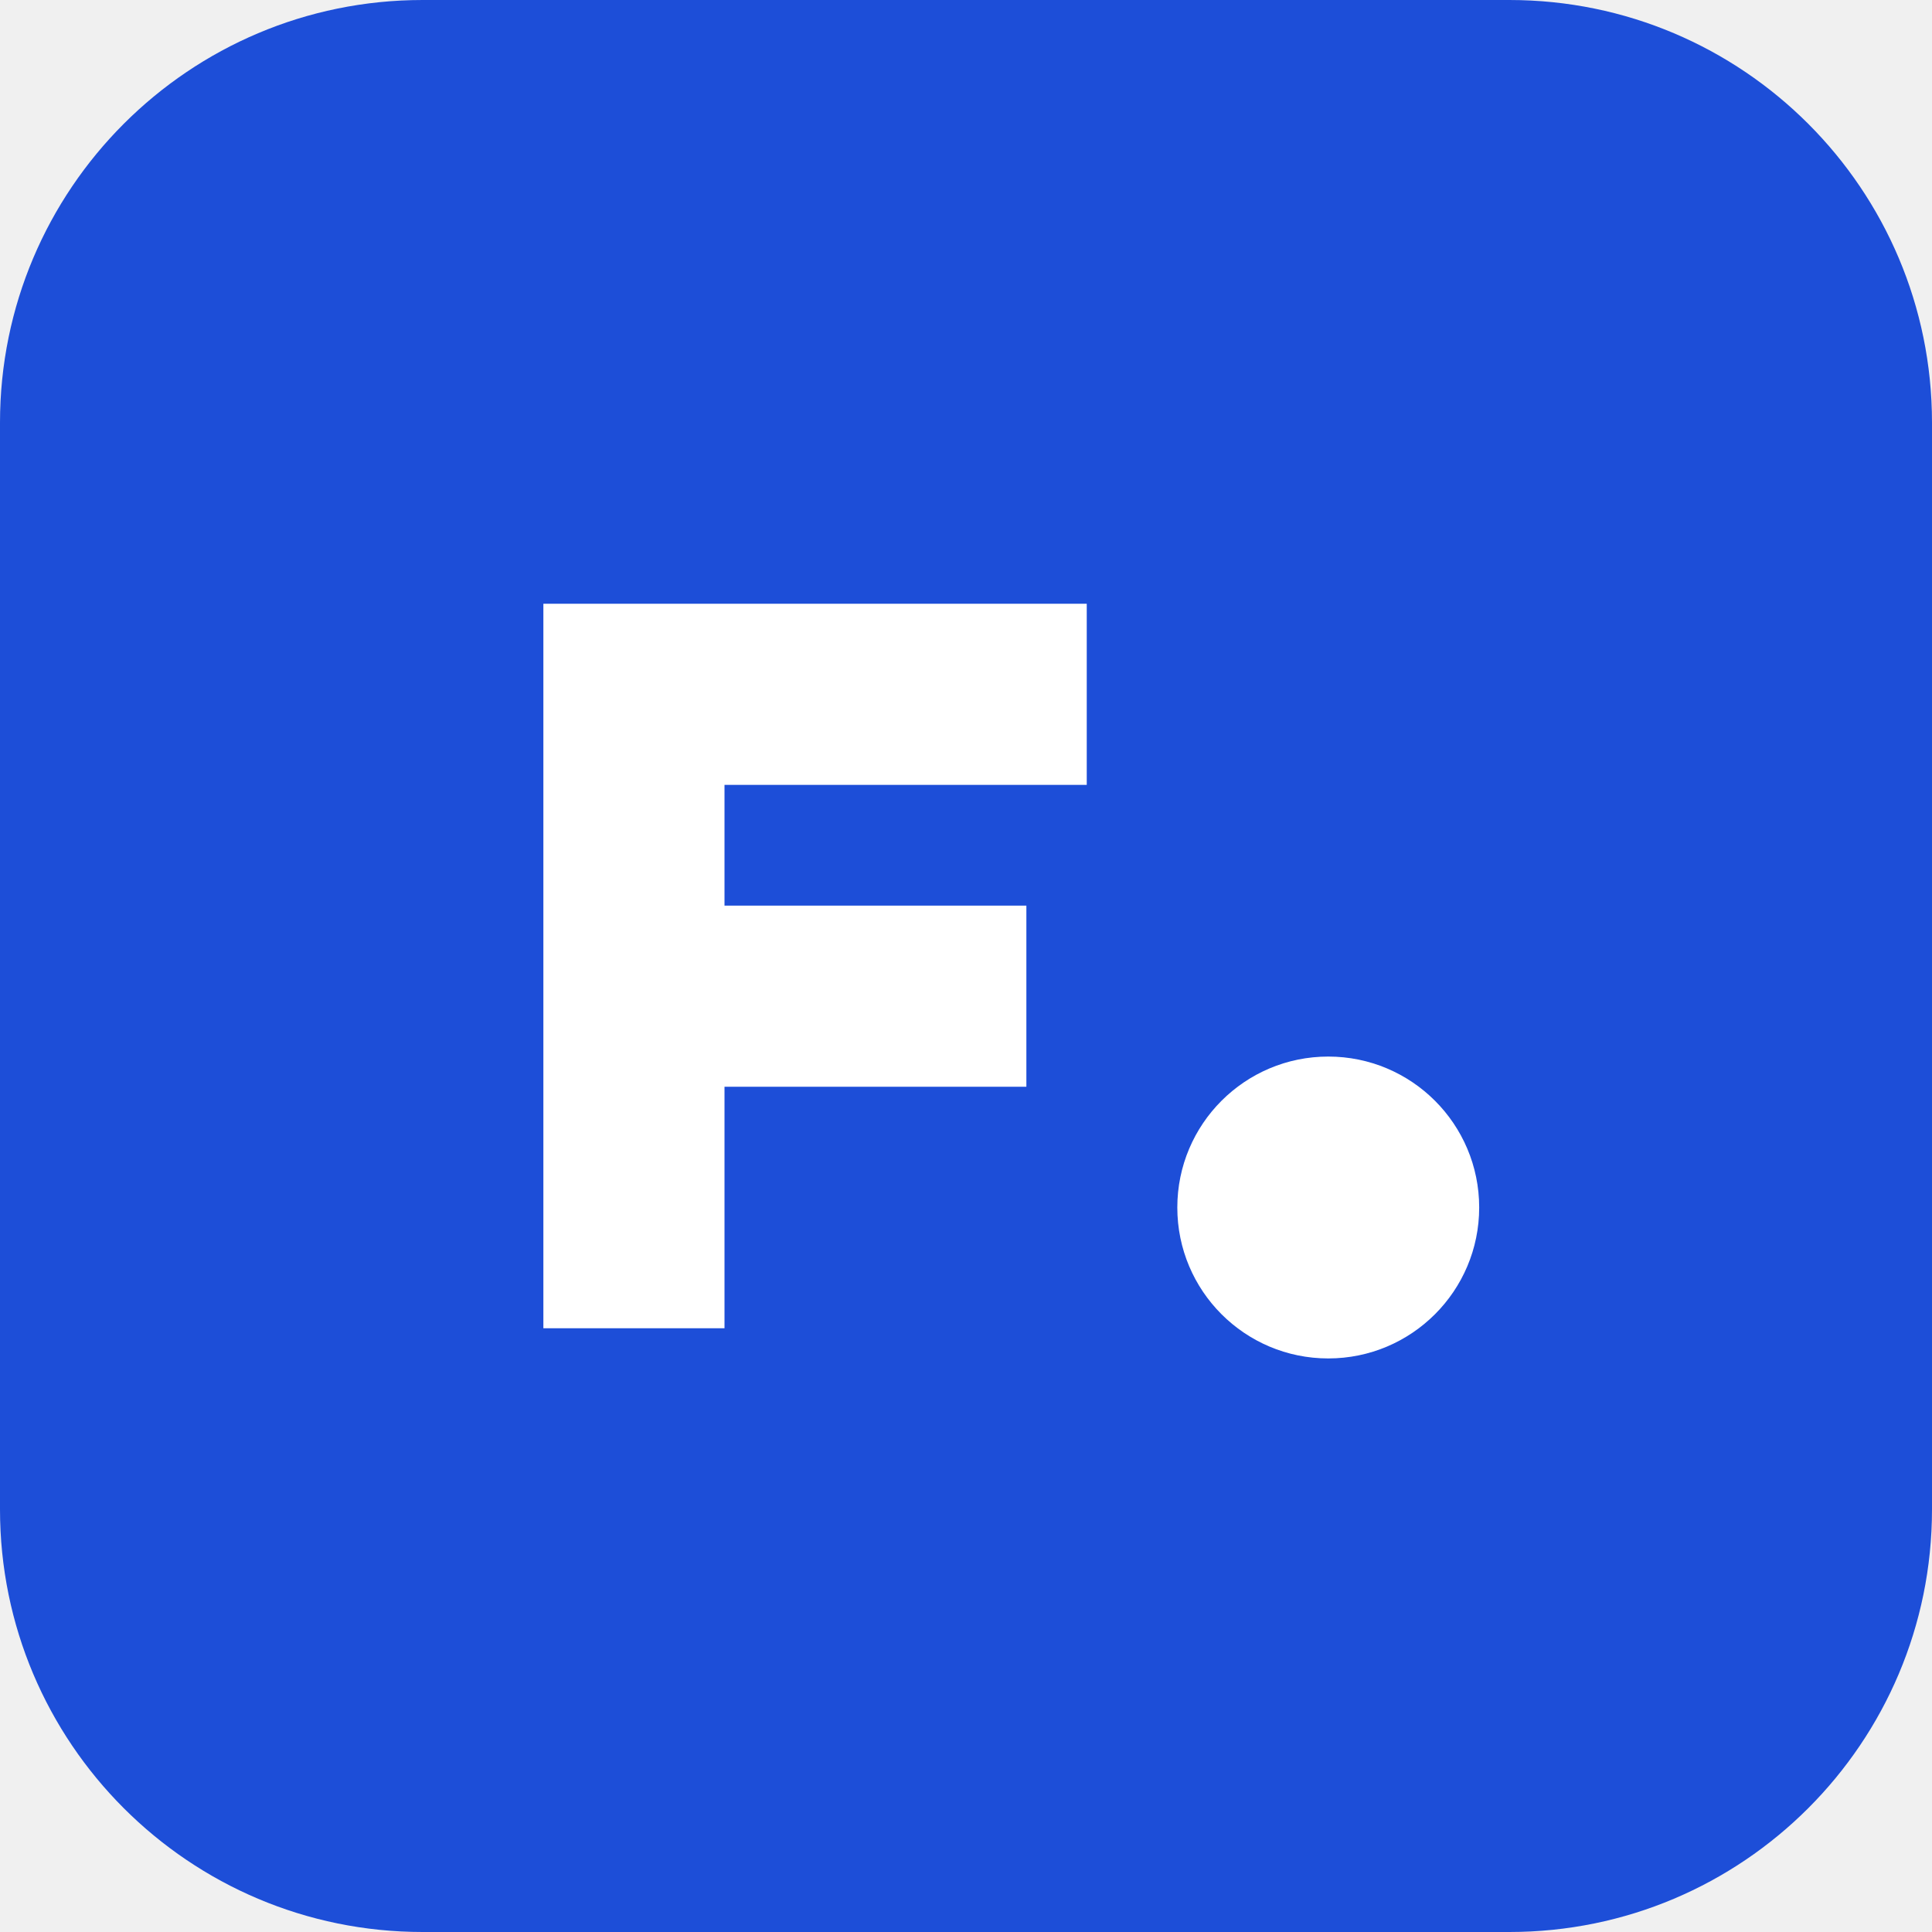
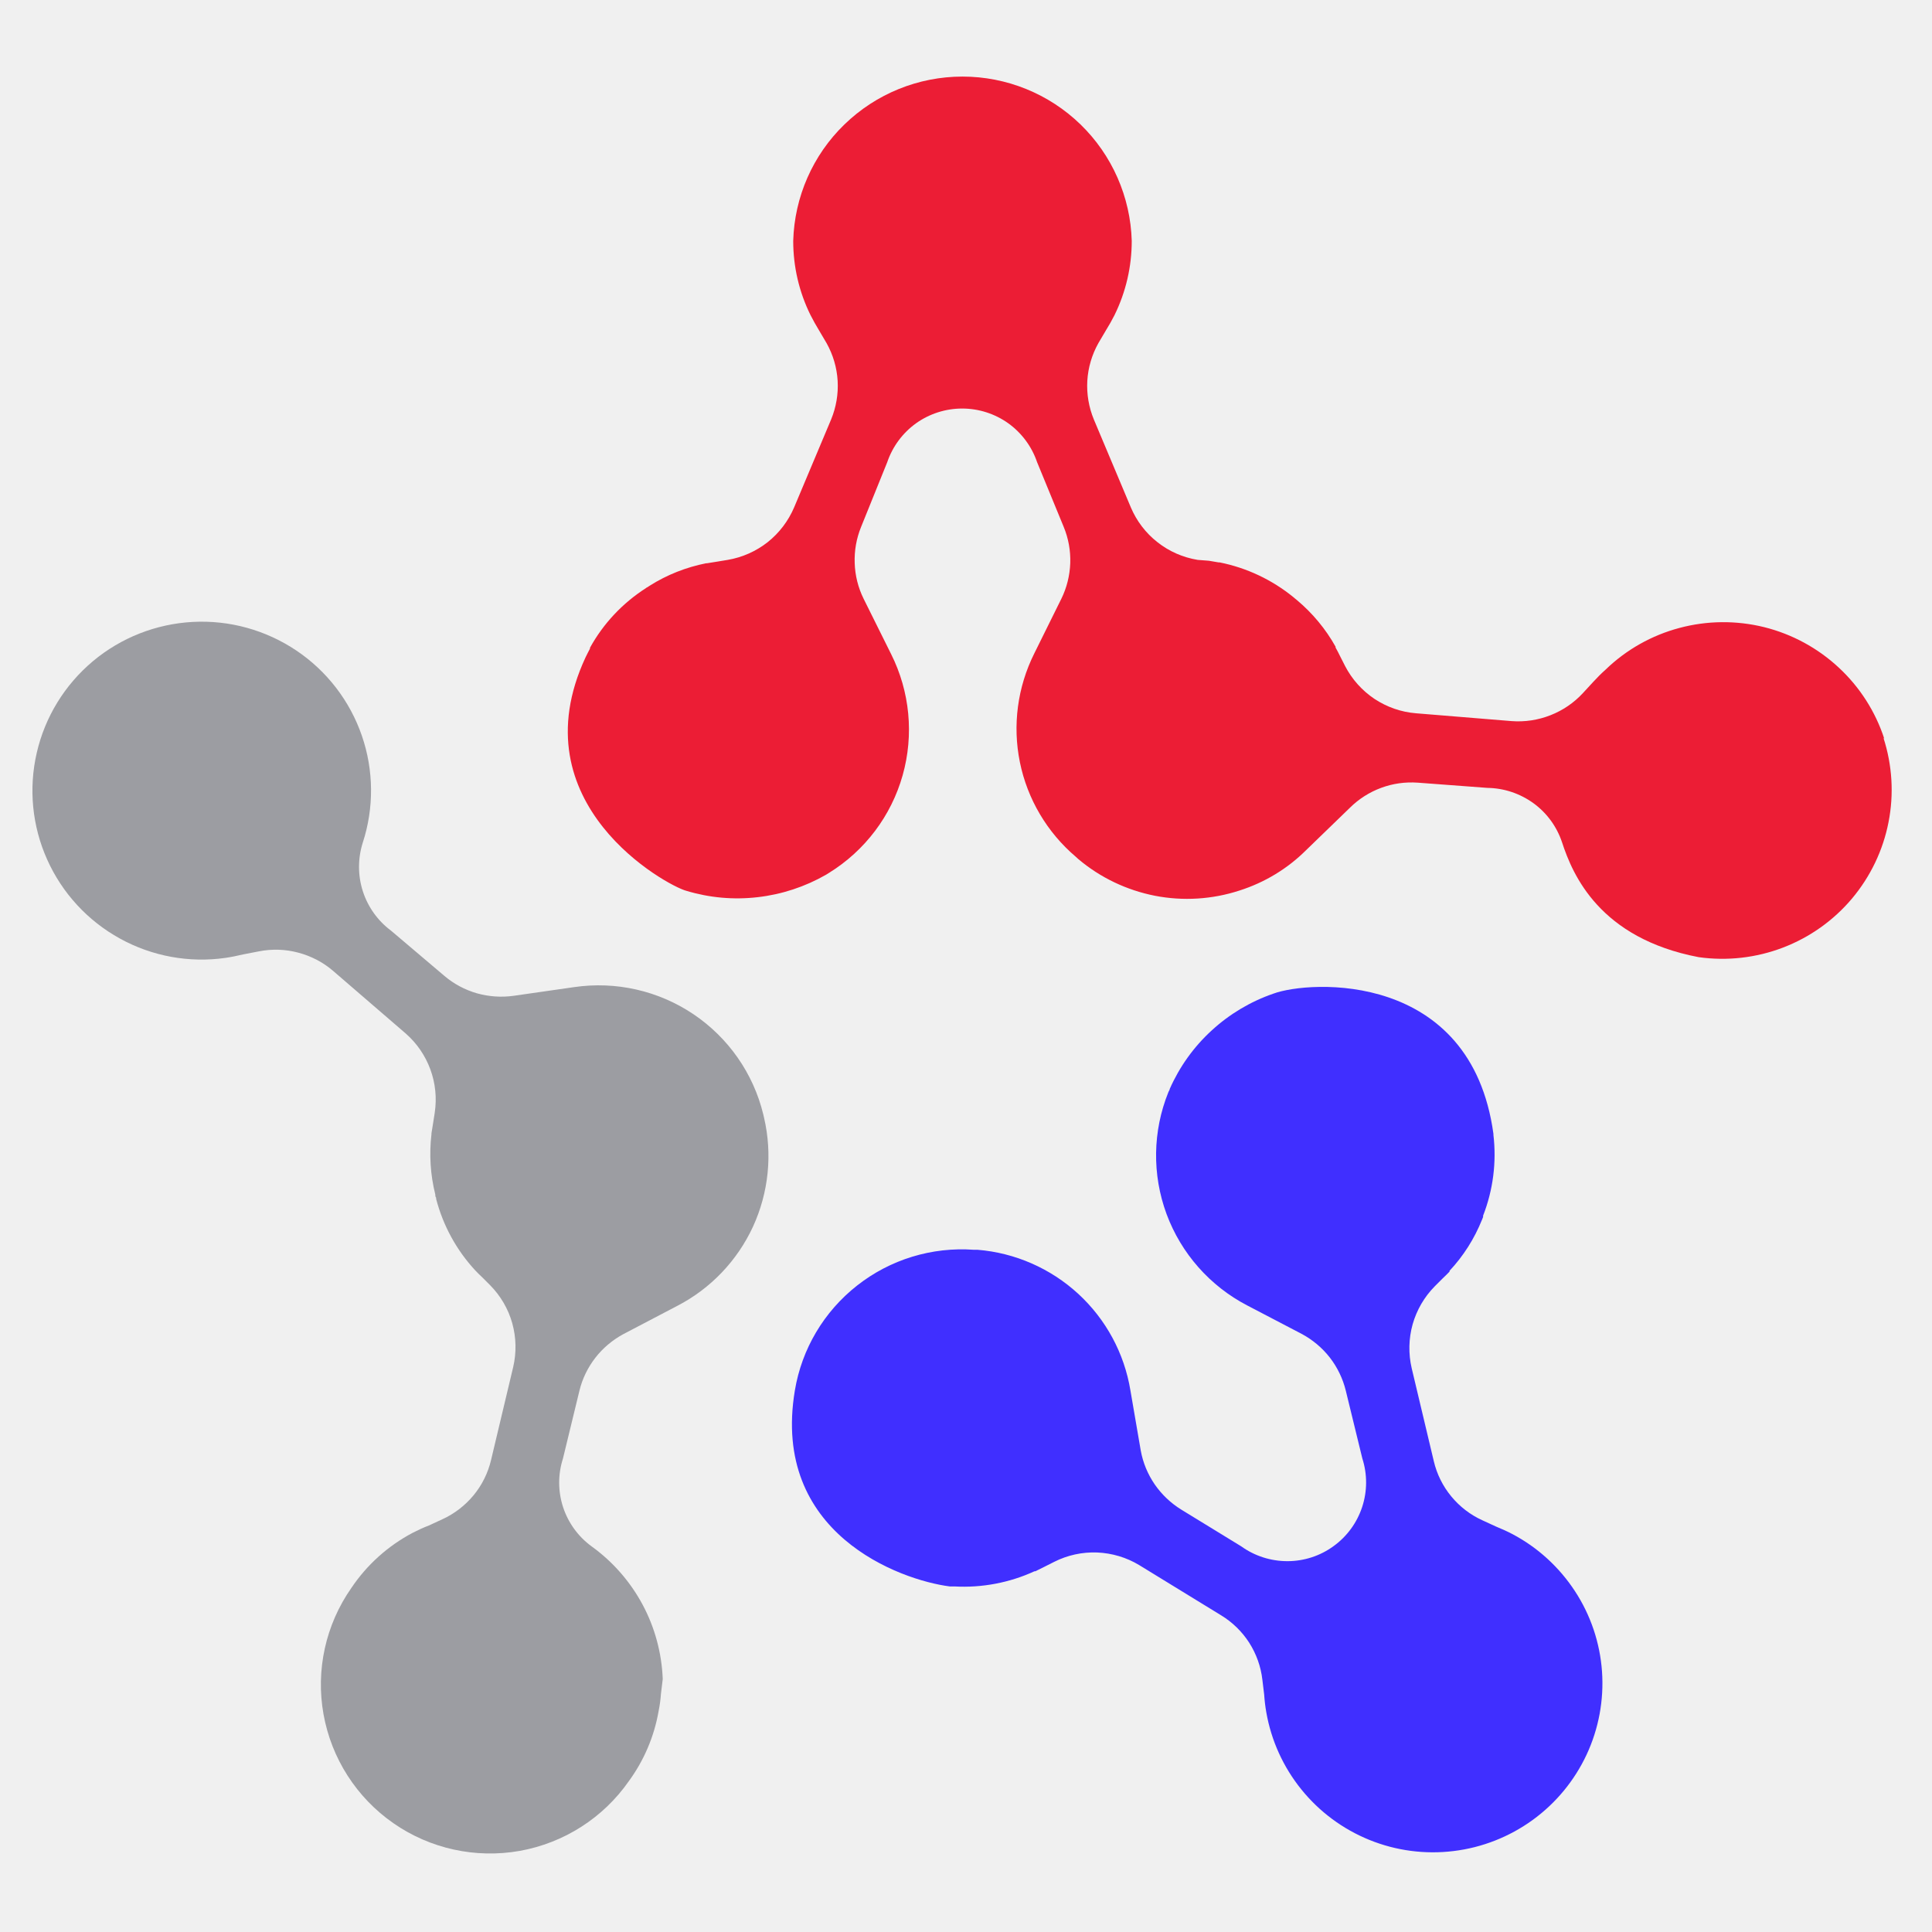
- <svg xmlns="http://www.w3.org/2000/svg" viewBox="0 0 32 32">
-   <rect width="32" height="32" rx="7" fill="#1d4ed8" />
-   <path d="M9 22V10h9v3h-6v2h5v3h-5v4z" fill="#fff" />
-   <circle cx="22" cy="20" r="2.5" fill="#fff" />
+ <svg xmlns="http://www.w3.org/2000/svg" viewBox="-5 -10 247 247">
+   <style>@media (prefers-color-scheme: dark){.n{fill:#ededed}}</style>
+   <g transform="translate(118.5 113.5) scale(1) translate(-118.5 -113.5)">
+     <path class="n" fill="#9c9da2" d="M70.65 187.71C68.93 186.46 67.65 184.7 66.99 182.69C66.33 180.67 66.32 178.5 66.97 176.48L69.08 167.79C69.45 166.26 70.15 164.83 71.11 163.59C72.08 162.34 73.3 161.32 74.68 160.57L81.59 156.95C85.86 154.74 89.26 151.17 91.27 146.82C93.27 142.46 93.77 137.56 92.68 132.89L92.58 132.46C91.31 127.23 88.12 122.67 83.65 119.66C79.17 116.65 73.74 115.42 68.4 116.2L60.67 117.31C59.1 117.53 57.5 117.42 55.97 116.99C54.45 116.55 53.03 115.8 51.82 114.77L44.99 108.98C43.3 107.72 42.04 105.96 41.39 103.95C40.74 101.94 40.74 99.77 41.37 97.76C42.83 93.3 42.79 88.48 41.26 84.05C39.73 79.61 36.79 75.79 32.89 73.17C28.99 70.55 24.34 69.26 19.65 69.51C14.95 69.76 10.46 71.53 6.87 74.54C3.27 77.56 0.75 81.67 -0.3 86.24C-1.36 90.82 -0.89 95.61 1.03 99.89C2.95 104.18 6.21 107.72 10.33 109.99C14.44 112.26 19.19 113.13 23.84 112.46C24.6 112.35 25.34 112.19 26.08 112.02L28.09 111.63C29.75 111.3 31.48 111.35 33.12 111.79C34.76 112.22 36.29 113.01 37.58 114.12L46.87 122.13C48.29 123.37 49.37 124.95 50.02 126.72C50.67 128.49 50.86 130.39 50.58 132.25L50.36 133.66L50.16 134.9L50.16 135.01C49.86 137.58 50.02 140.19 50.65 142.71C50.65 142.85 50.65 143 50.76 143.13L50.76 143.28C51.65 146.7 53.37 149.84 55.77 152.43C56.06 152.73 56.35 153.02 56.66 153.31L57.67 154.32C59 155.67 59.98 157.34 60.49 159.17C61 161 61.04 162.92 60.61 164.77L57.78 176.66C57.39 178.31 56.63 179.85 55.55 181.16C54.47 182.47 53.11 183.52 51.56 184.23L49.83 185.03C49.12 185.3 48.43 185.62 47.75 185.97C44.59 187.64 41.9 190.06 39.91 193.03C36.63 197.72 35.35 203.53 36.36 209.16C37.37 214.8 40.58 219.81 45.28 223.08C49.98 226.36 55.8 227.63 61.45 226.63C67.09 225.62 72.11 222.42 75.39 217.72C77.33 215.07 78.64 212 79.2 208.76C79.35 208.03 79.45 207.29 79.5 206.55L79.73 204.66C79.6 201.33 78.72 198.07 77.15 195.14C75.57 192.2 73.35 189.66 70.65 187.71Z" />
+     <path fill="#ec1d35" d="M235.9 84.45C234.77 80.97 232.76 77.83 230.07 75.34C227.38 72.84 224.11 71.07 220.55 70.18C216.99 69.3 213.26 69.33 209.71 70.28C206.17 71.22 202.92 73.05 200.28 75.6C199.72 76.1 199.18 76.64 198.67 77.2L197.37 78.61C196.22 79.86 194.8 80.82 193.22 81.44C191.64 82.06 189.94 82.32 188.25 82.19L176.03 81.19C174.13 81.04 172.31 80.4 170.72 79.35C169.14 78.29 167.85 76.85 166.97 75.16L166.33 73.9C166.13 73.51 165.96 73.14 165.75 72.79L165.75 72.68C164.48 70.41 162.81 68.4 160.82 66.73L160.5 66.47L160.35 66.34C157.62 64.12 154.38 62.59 150.92 61.9L150.79 61.9L149.55 61.69L148.12 61.58C146.24 61.27 144.47 60.5 142.98 59.32C141.48 58.15 140.31 56.61 139.57 54.86L134.85 43.64C134.2 42.07 133.91 40.37 134.01 38.68C134.11 36.99 134.6 35.34 135.43 33.86L136.38 32.25C136.78 31.61 137.15 30.95 137.49 30.28C138.94 27.33 139.69 24.09 139.69 20.8C139.53 15.18 137.18 9.83 133.14 5.91C129.1 1.99 123.69 -0.21 118.05 -0.21C112.41 -0.21 107 1.99 102.96 5.91C98.91 9.83 96.57 15.18 96.41 20.8C96.41 24.09 97.16 27.33 98.62 30.28C98.96 30.95 99.33 31.61 99.72 32.25L100.67 33.86C101.5 35.34 101.99 36.99 102.09 38.68C102.19 40.37 101.9 42.07 101.25 43.64L96.53 54.86C95.79 56.6 94.63 58.13 93.15 59.31C91.66 60.48 89.91 61.26 88.04 61.58L86.64 61.81L85.39 62.01L85.28 62.01C82.72 62.52 80.28 63.48 78.08 64.87L77.76 65.08C77.69 65.1 77.63 65.14 77.58 65.19C74.6 67.1 72.14 69.71 70.43 72.81L70.43 72.92C70.24 73.27 70.05 73.66 69.87 74.02C61.1 92.82 80.3 103.24 82.72 103.88C85.69 104.78 88.8 105.06 91.88 104.7C94.95 104.35 97.92 103.37 100.61 101.83L101.01 101.58C105.59 98.74 108.94 94.3 110.4 89.12C111.86 83.95 111.33 78.41 108.92 73.61L105.41 66.55C104.71 65.13 104.32 63.58 104.27 61.99C104.21 60.41 104.49 58.83 105.09 57.36L108.43 49.09C109.11 47.09 110.4 45.35 112.11 44.12C113.83 42.89 115.9 42.23 118.01 42.23C120.12 42.23 122.19 42.89 123.91 44.12C125.62 45.35 126.91 47.09 127.59 49.09L130.99 57.36C131.6 58.83 131.88 60.41 131.83 61.99C131.77 63.57 131.39 65.13 130.69 66.55L127.23 73.54C125.08 77.85 124.43 82.74 125.39 87.45C126.35 92.16 128.87 96.42 132.54 99.54L132.87 99.84C135.68 102.21 139.05 103.81 142.65 104.52C146.26 105.22 149.98 104.99 153.47 103.85C156.67 102.83 159.59 101.07 161.97 98.7L167.58 93.27C168.71 92.15 170.07 91.28 171.56 90.73C173.06 90.17 174.65 89.95 176.24 90.06L185.18 90.73C187.29 90.76 189.34 91.45 191.05 92.69C192.76 93.93 194.03 95.68 194.7 97.68C196.07 101.88 199.52 109.95 212.17 112.37C215.81 112.88 219.51 112.46 222.94 111.15C226.37 109.84 229.41 107.68 231.77 104.88C234.13 102.07 235.74 98.71 236.44 95.12C237.15 91.52 236.92 87.81 235.79 84.32L235.9 84.45Z" />
+     <path fill="#402fff" d="M157.81 117.03C154.88 118.04 152.19 119.64 149.91 121.74C147.62 123.83 145.8 126.38 144.55 129.21C144.55 129.35 144.42 129.49 144.37 129.64C142.36 134.62 142.28 140.17 144.14 145.21C146.01 150.25 149.69 154.42 154.46 156.9L161.39 160.52C162.79 161.27 164.02 162.29 165 163.54C165.97 164.79 166.67 166.23 167.05 167.77L169.17 176.46C169.82 178.48 169.81 180.65 169.15 182.66C168.49 184.67 167.21 186.43 165.49 187.67C163.78 188.92 161.71 189.59 159.59 189.59C157.47 189.59 155.4 188.93 153.68 187.69L146.04 183.01C144.69 182.18 143.53 181.08 142.63 179.78C141.73 178.47 141.12 176.99 140.84 175.44L139.52 167.76C138.74 163.01 136.39 158.67 132.85 155.41C129.31 152.16 124.78 150.17 119.98 149.78L119.52 149.78C114.14 149.39 108.81 151.02 104.58 154.35C100.34 157.68 97.5 162.46 96.62 167.77C93.57 186.05 110.04 192 116.42 192.82L117.01 192.82C120.53 193.02 124.06 192.35 127.26 190.88L127.37 190.88L128.5 190.32L129.77 189.68C131.47 188.82 133.36 188.41 135.26 188.48C137.16 188.56 139.02 189.11 140.64 190.09L151.11 196.51C152.56 197.39 153.79 198.59 154.71 200.02C155.62 201.45 156.2 203.07 156.39 204.75L156.62 206.64C156.67 207.4 156.76 208.16 156.89 208.9C157.52 212.52 159.06 215.91 161.37 218.77C163.67 221.62 166.67 223.85 170.08 225.23C173.48 226.61 177.19 227.1 180.84 226.65C184.48 226.21 187.96 224.84 190.93 222.69C193.91 220.53 196.28 217.66 197.84 214.33C199.39 211.01 200.07 207.34 199.81 203.68C199.55 200.02 198.36 196.49 196.35 193.42C194.34 190.35 191.59 187.83 188.34 186.12C187.66 185.76 186.97 185.46 186.27 185.17L184.53 184.37C182.98 183.67 181.62 182.62 180.54 181.31C179.46 180 178.7 178.47 178.31 176.82L175.48 164.92C175.05 163.07 175.09 161.14 175.6 159.31C176.12 157.48 177.09 155.81 178.42 154.46L179.43 153.45C179.74 153.16 180.03 152.87 180.32 152.57L180.32 152.47C182.09 150.58 183.49 148.37 184.46 145.96L184.61 145.59L184.61 145.42C185.89 142.13 186.34 138.59 185.93 135.09L185.93 134.96C183.07 114.07 162.43 115.32 157.81 117.03Z" />
+   </g>
</svg>
